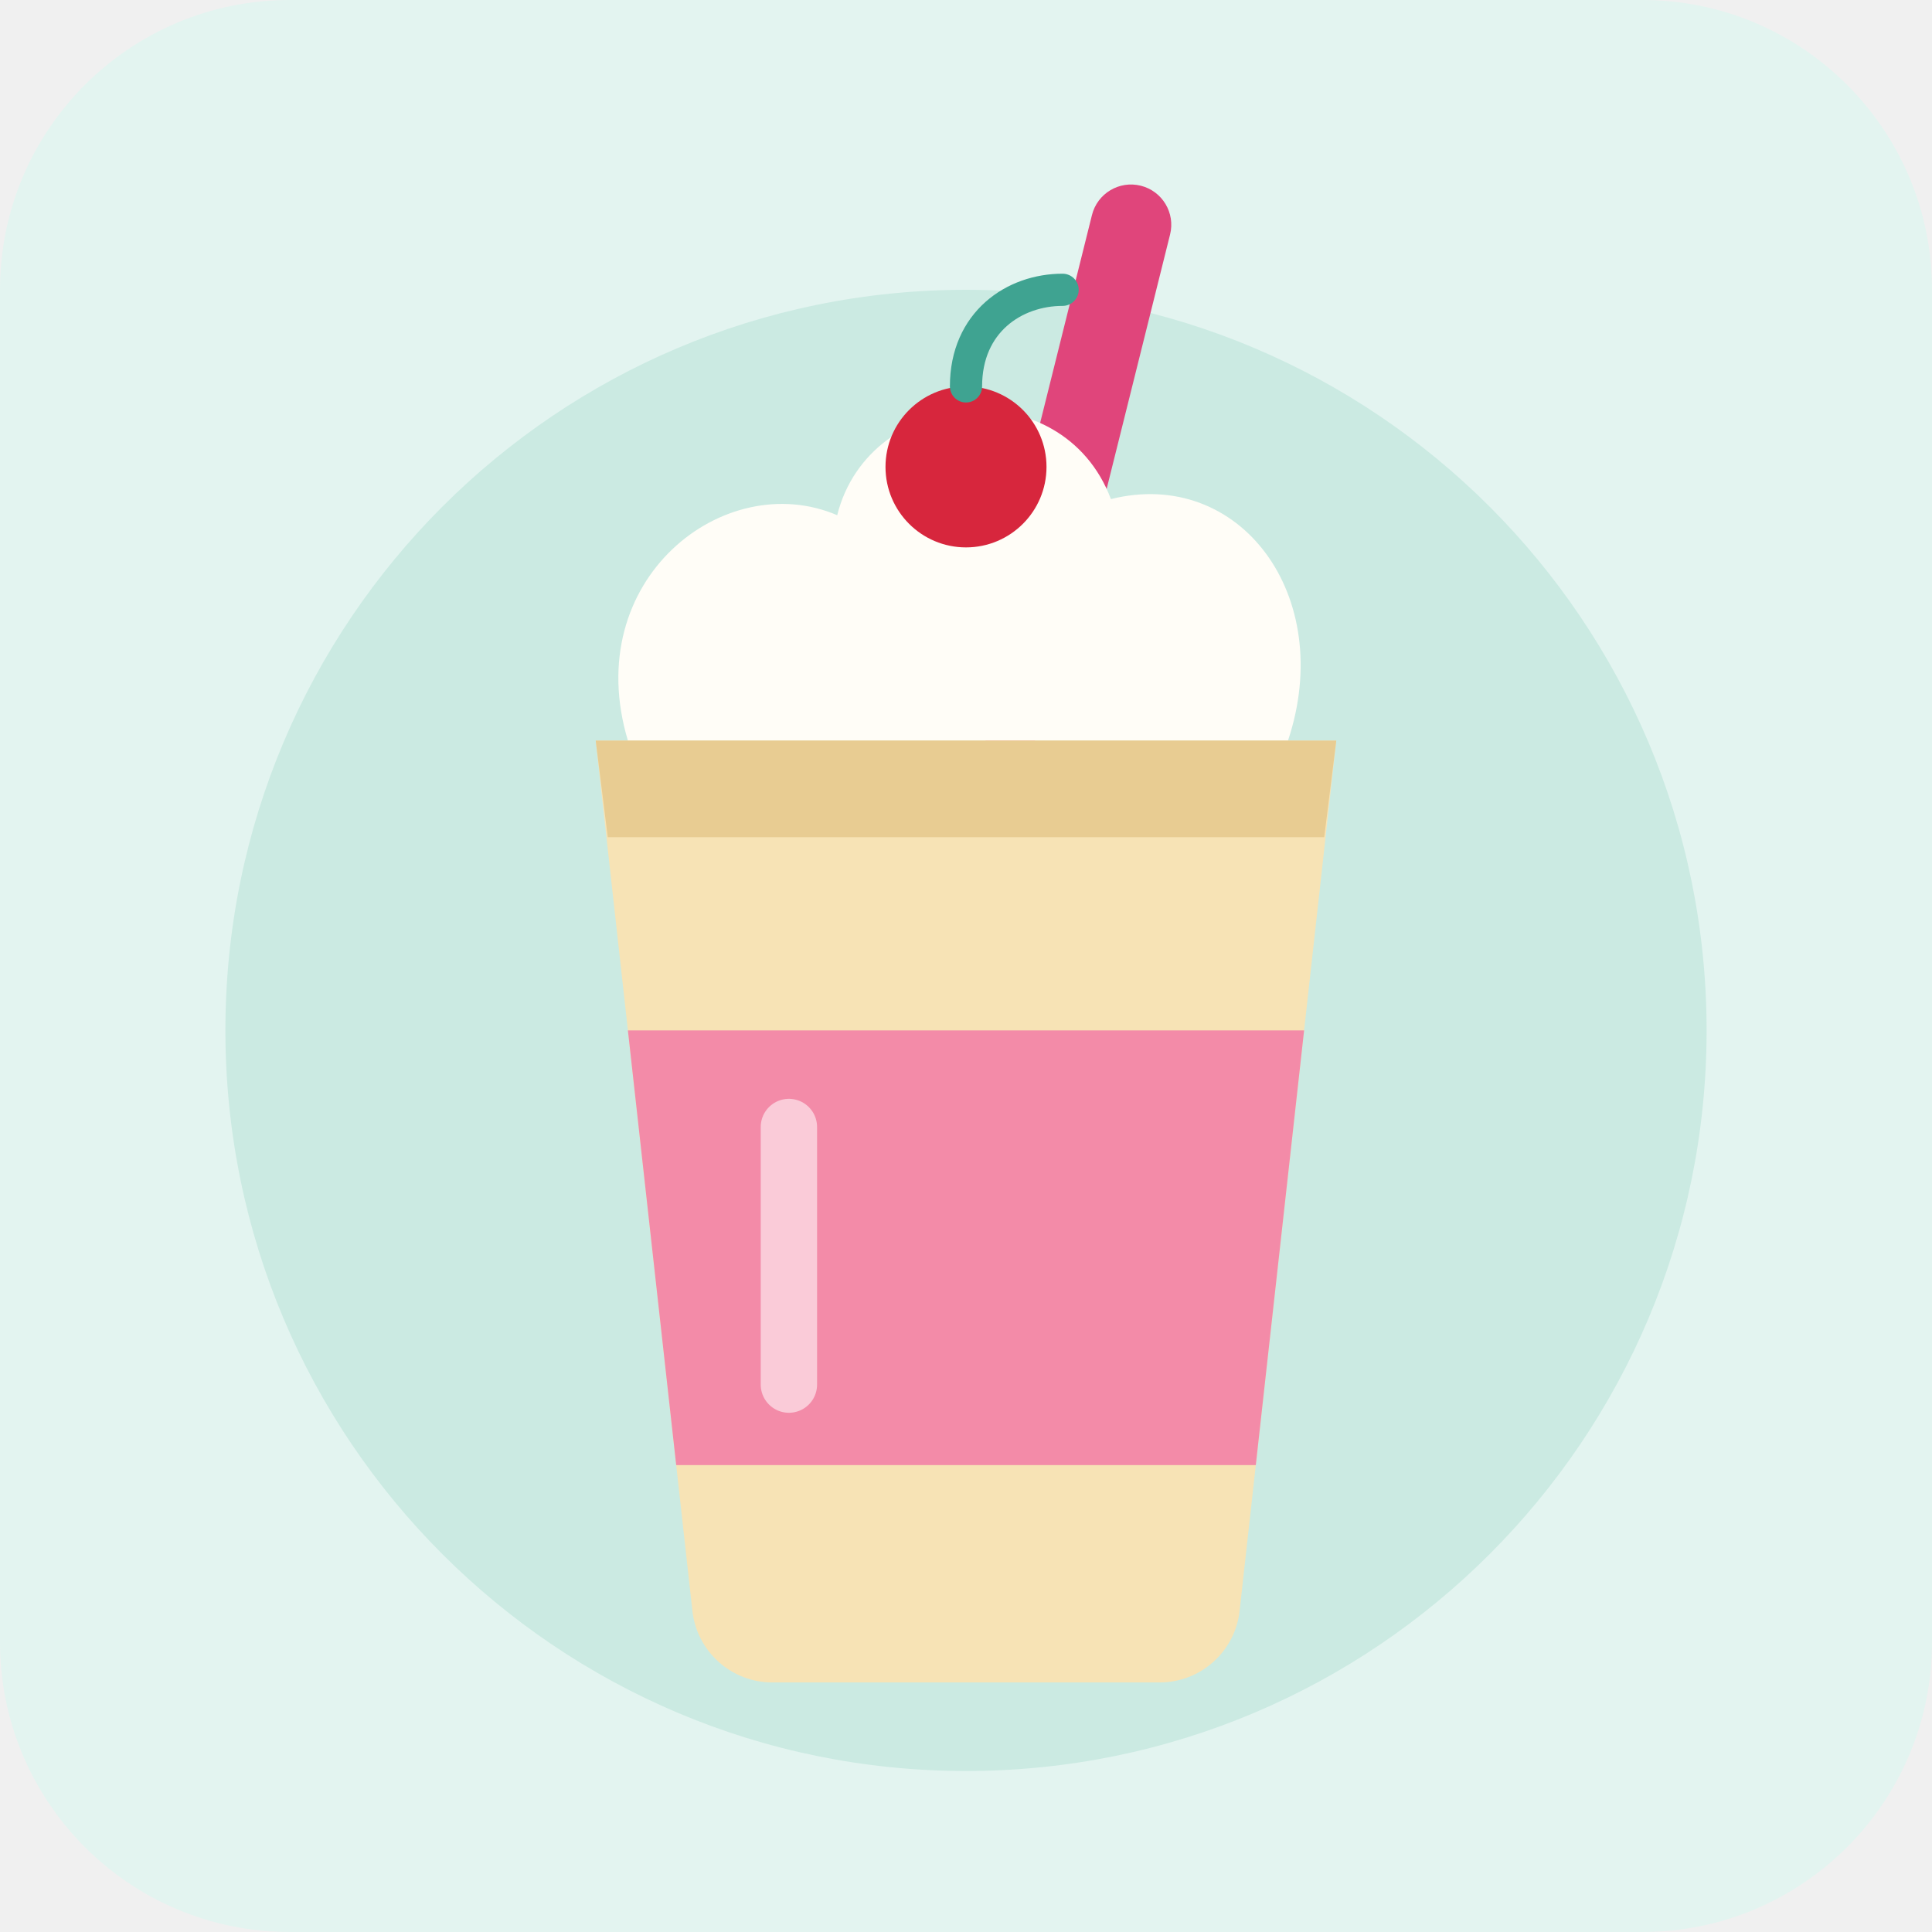
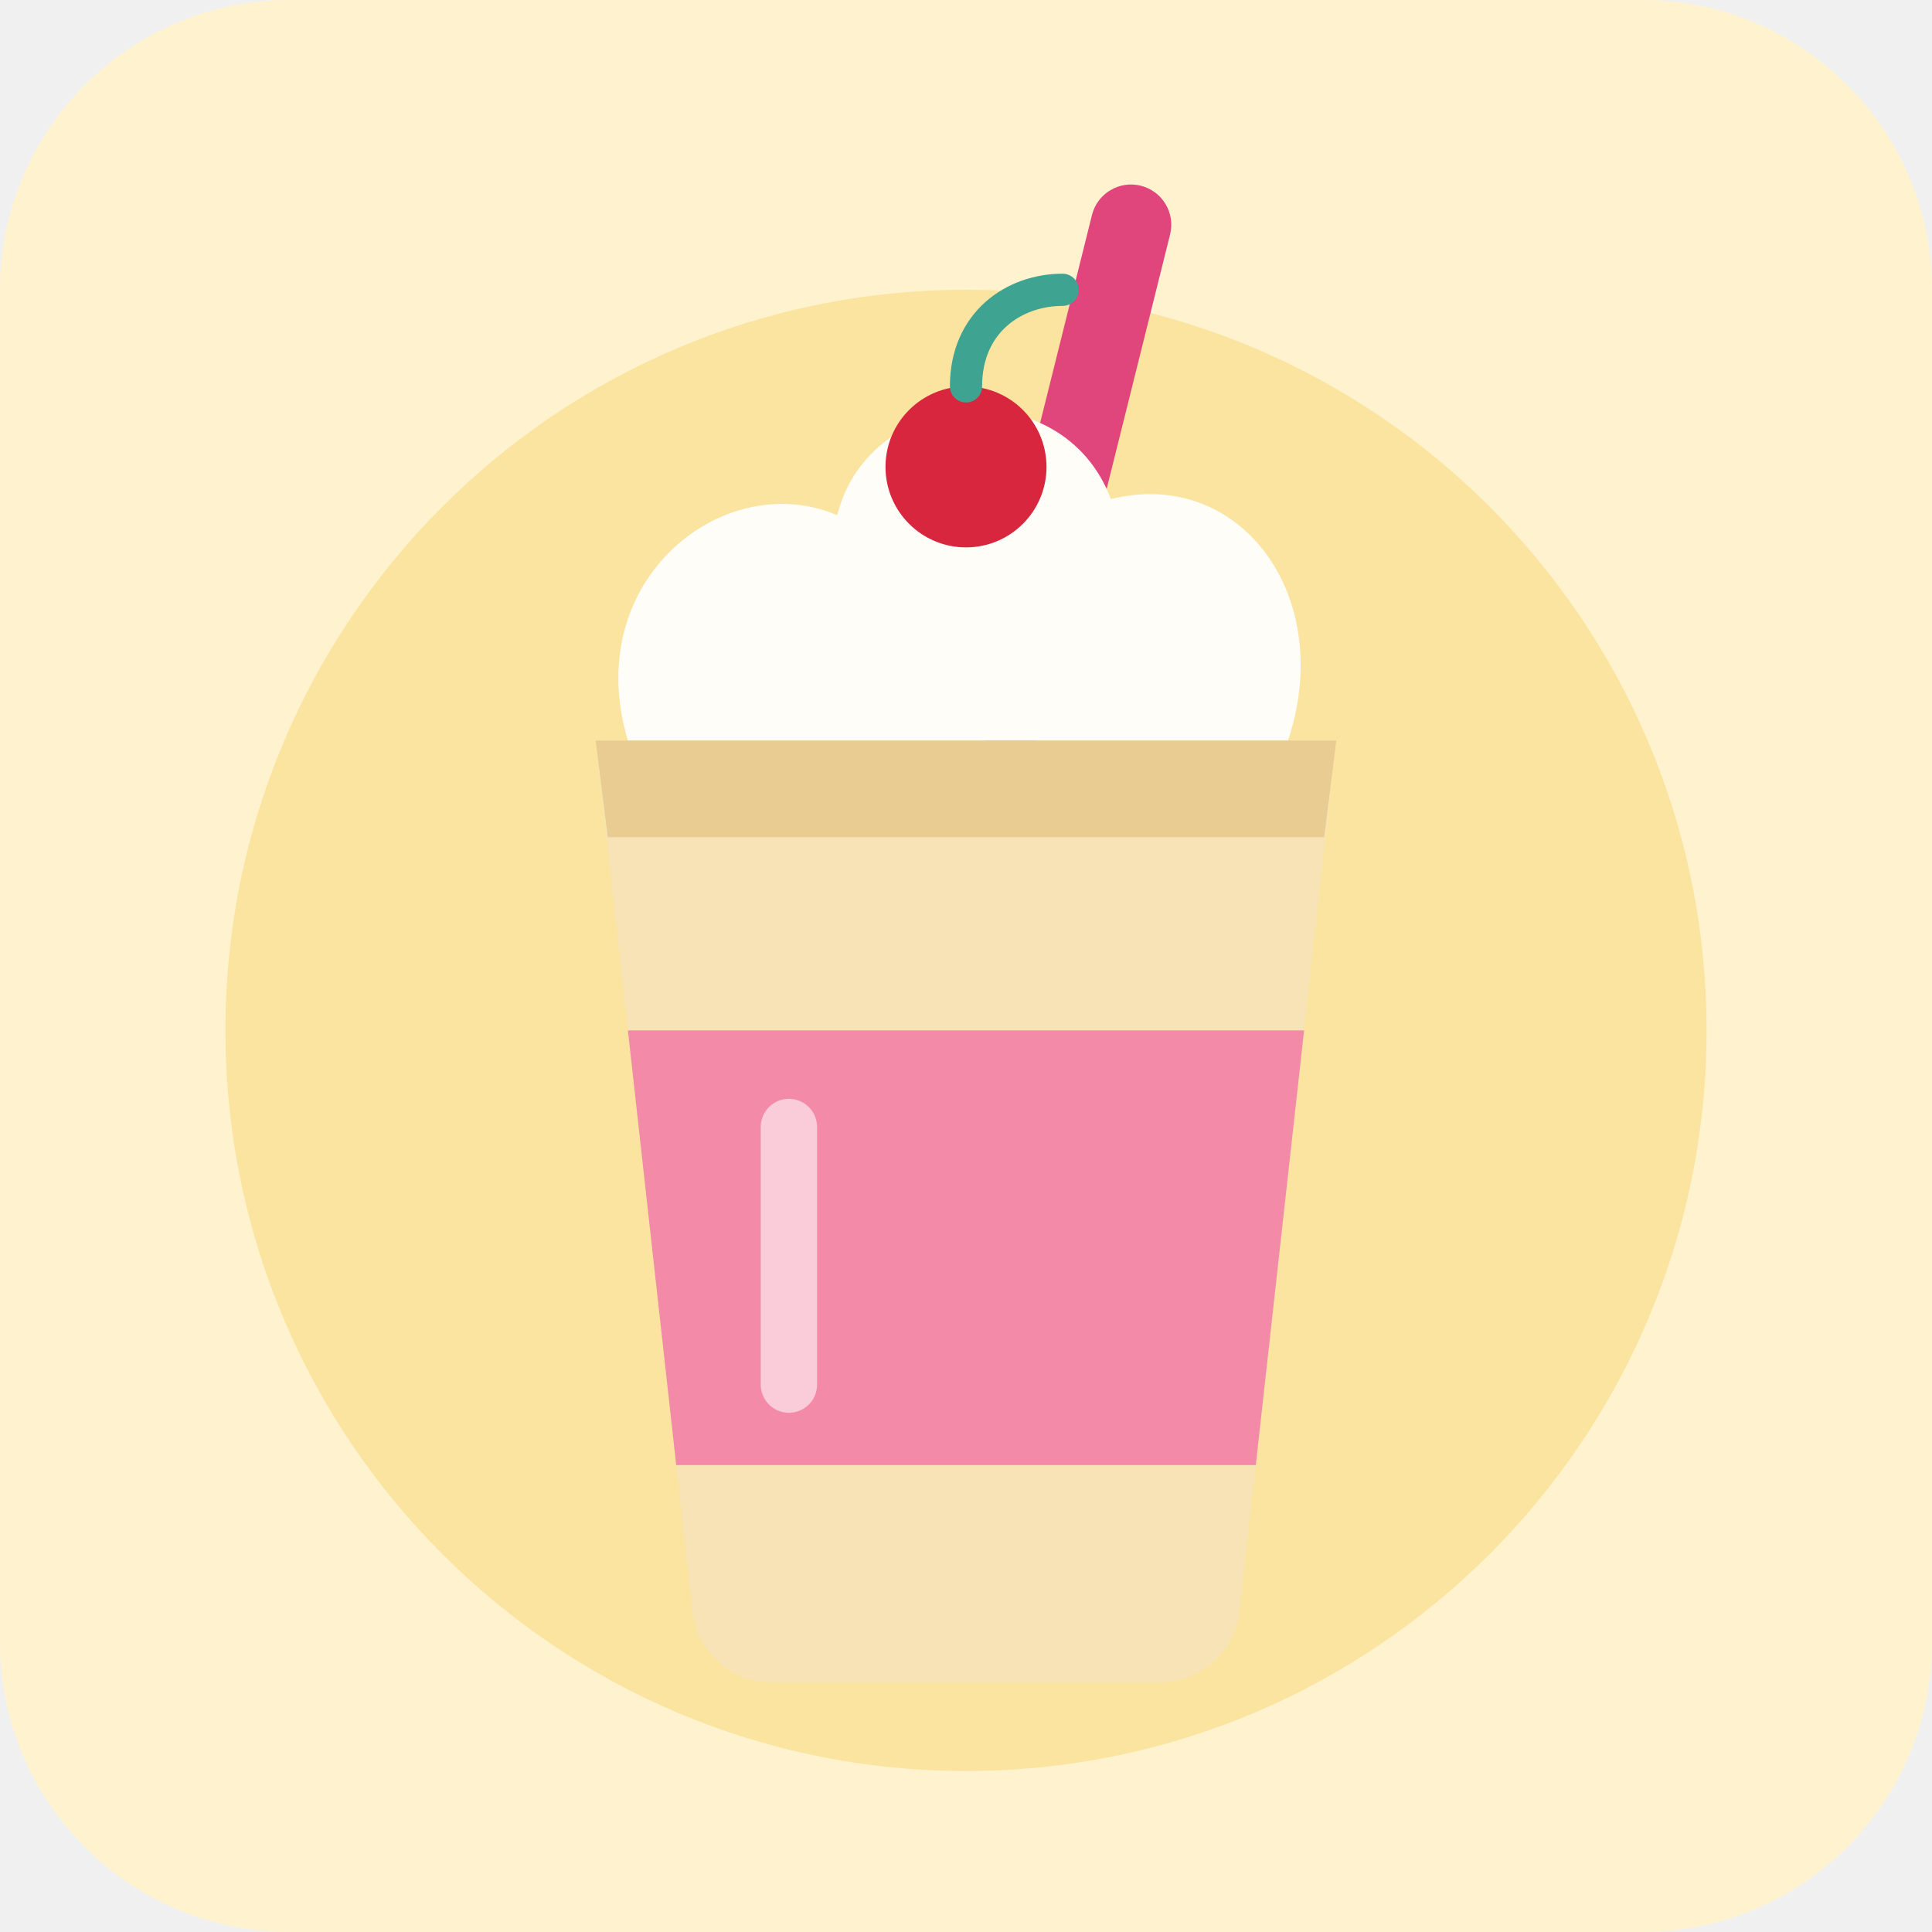
<svg xmlns="http://www.w3.org/2000/svg" viewBox="0 0 240 240">
-   <rect width="240" height="240" rx="36" fill="#E3F4F0" />
-   <circle cx="120" cy="128" r="92" fill="#CBEAE2" />
+   <rect width="240" height="240" rx="36" fill="#FFF3CF" />
+   <circle cx="120" cy="128" r="92" fill="#FBE4A0" />
  <rect x="128" y="22" width="10" height="72" rx="5" transform="rotate(14 133 58)" fill="#E0457B" />
  <path d="M78 92c-6-20 12-34 26-28 4-16 28-18 34-2 16-4 28 12 22 30z" fill="#FFFDF7" />
  <circle cx="120" cy="58" r="10" fill="#D7263D" />
  <path d="M120 48c0-8 6-12 12-12" stroke="#3FA391" stroke-width="4" stroke-linecap="round" fill="none" />
  <path d="M74 92h92l-12 108a10 10 0 0 1-10 9H96a10 10 0 0 1-10-9z" fill="#F7E3B5" />
  <path d="M78 128h84l-6 54H84z" fill="#F38BA8" />
  <path d="M74 92h92l-1.5 12h-89z" fill="#E8CC92" />
  <path d="M98 140v32" stroke="#fff" stroke-width="7" stroke-linecap="round" opacity=".55" />
</svg>
